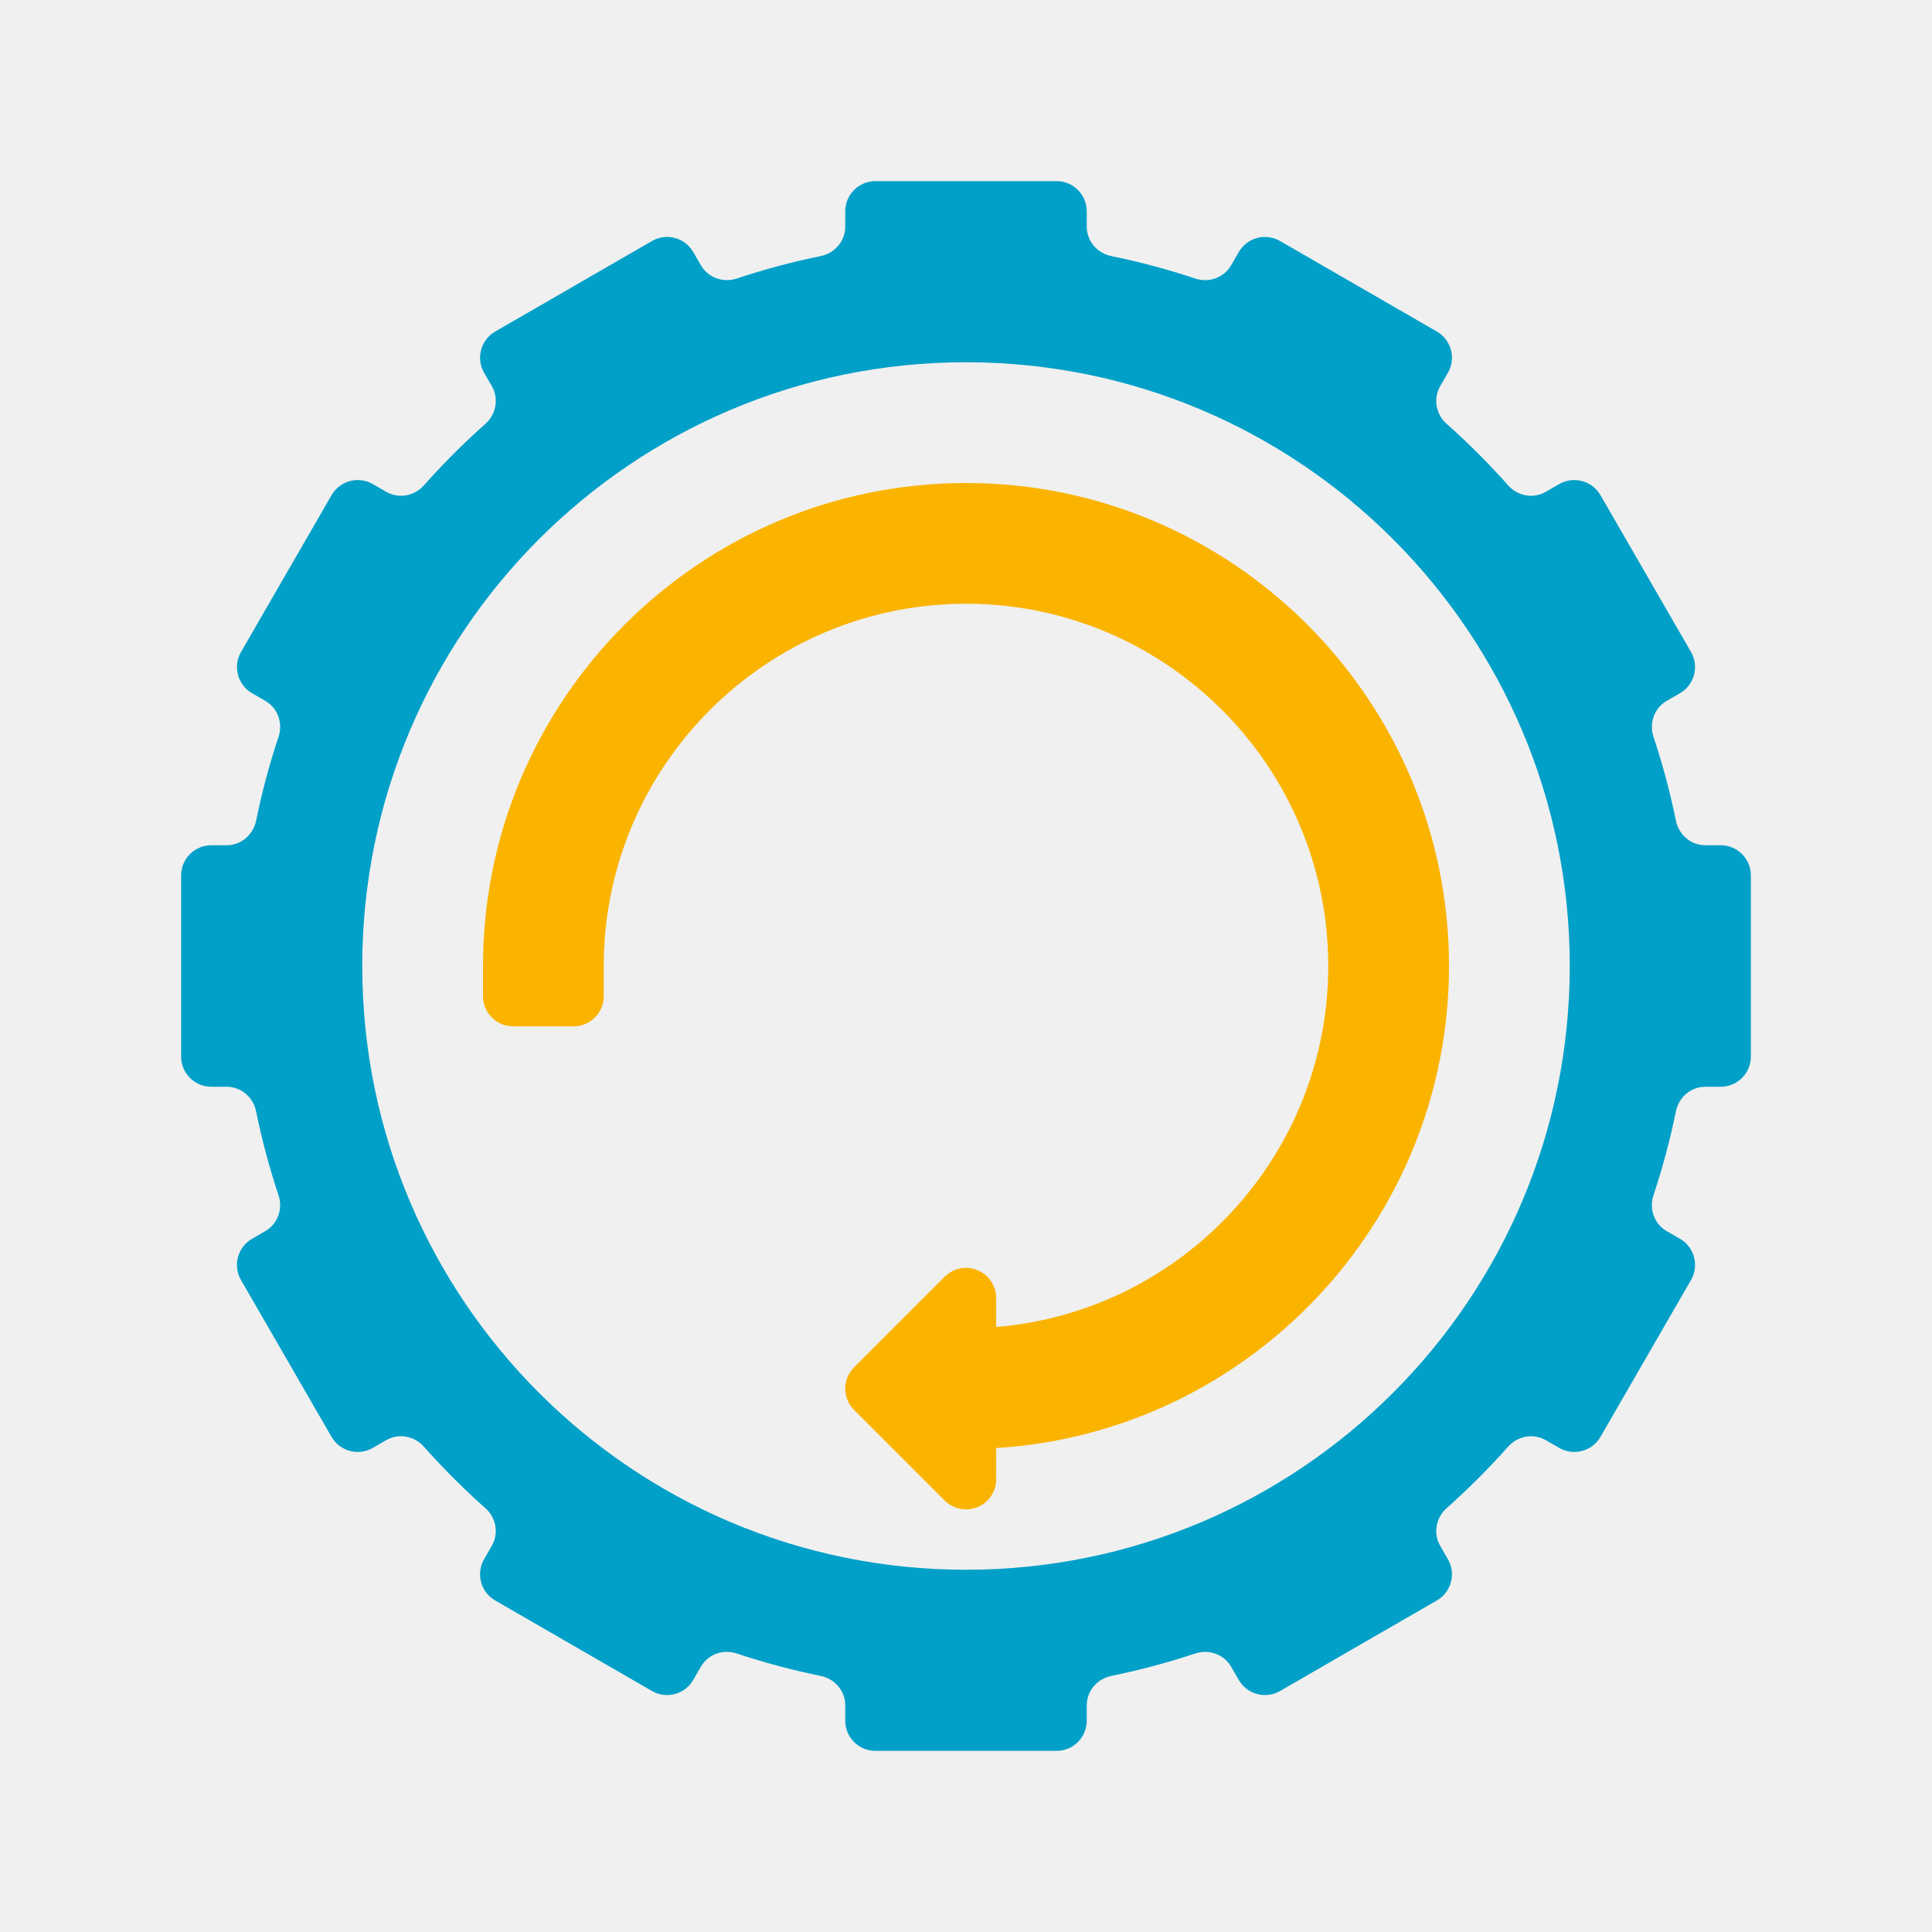
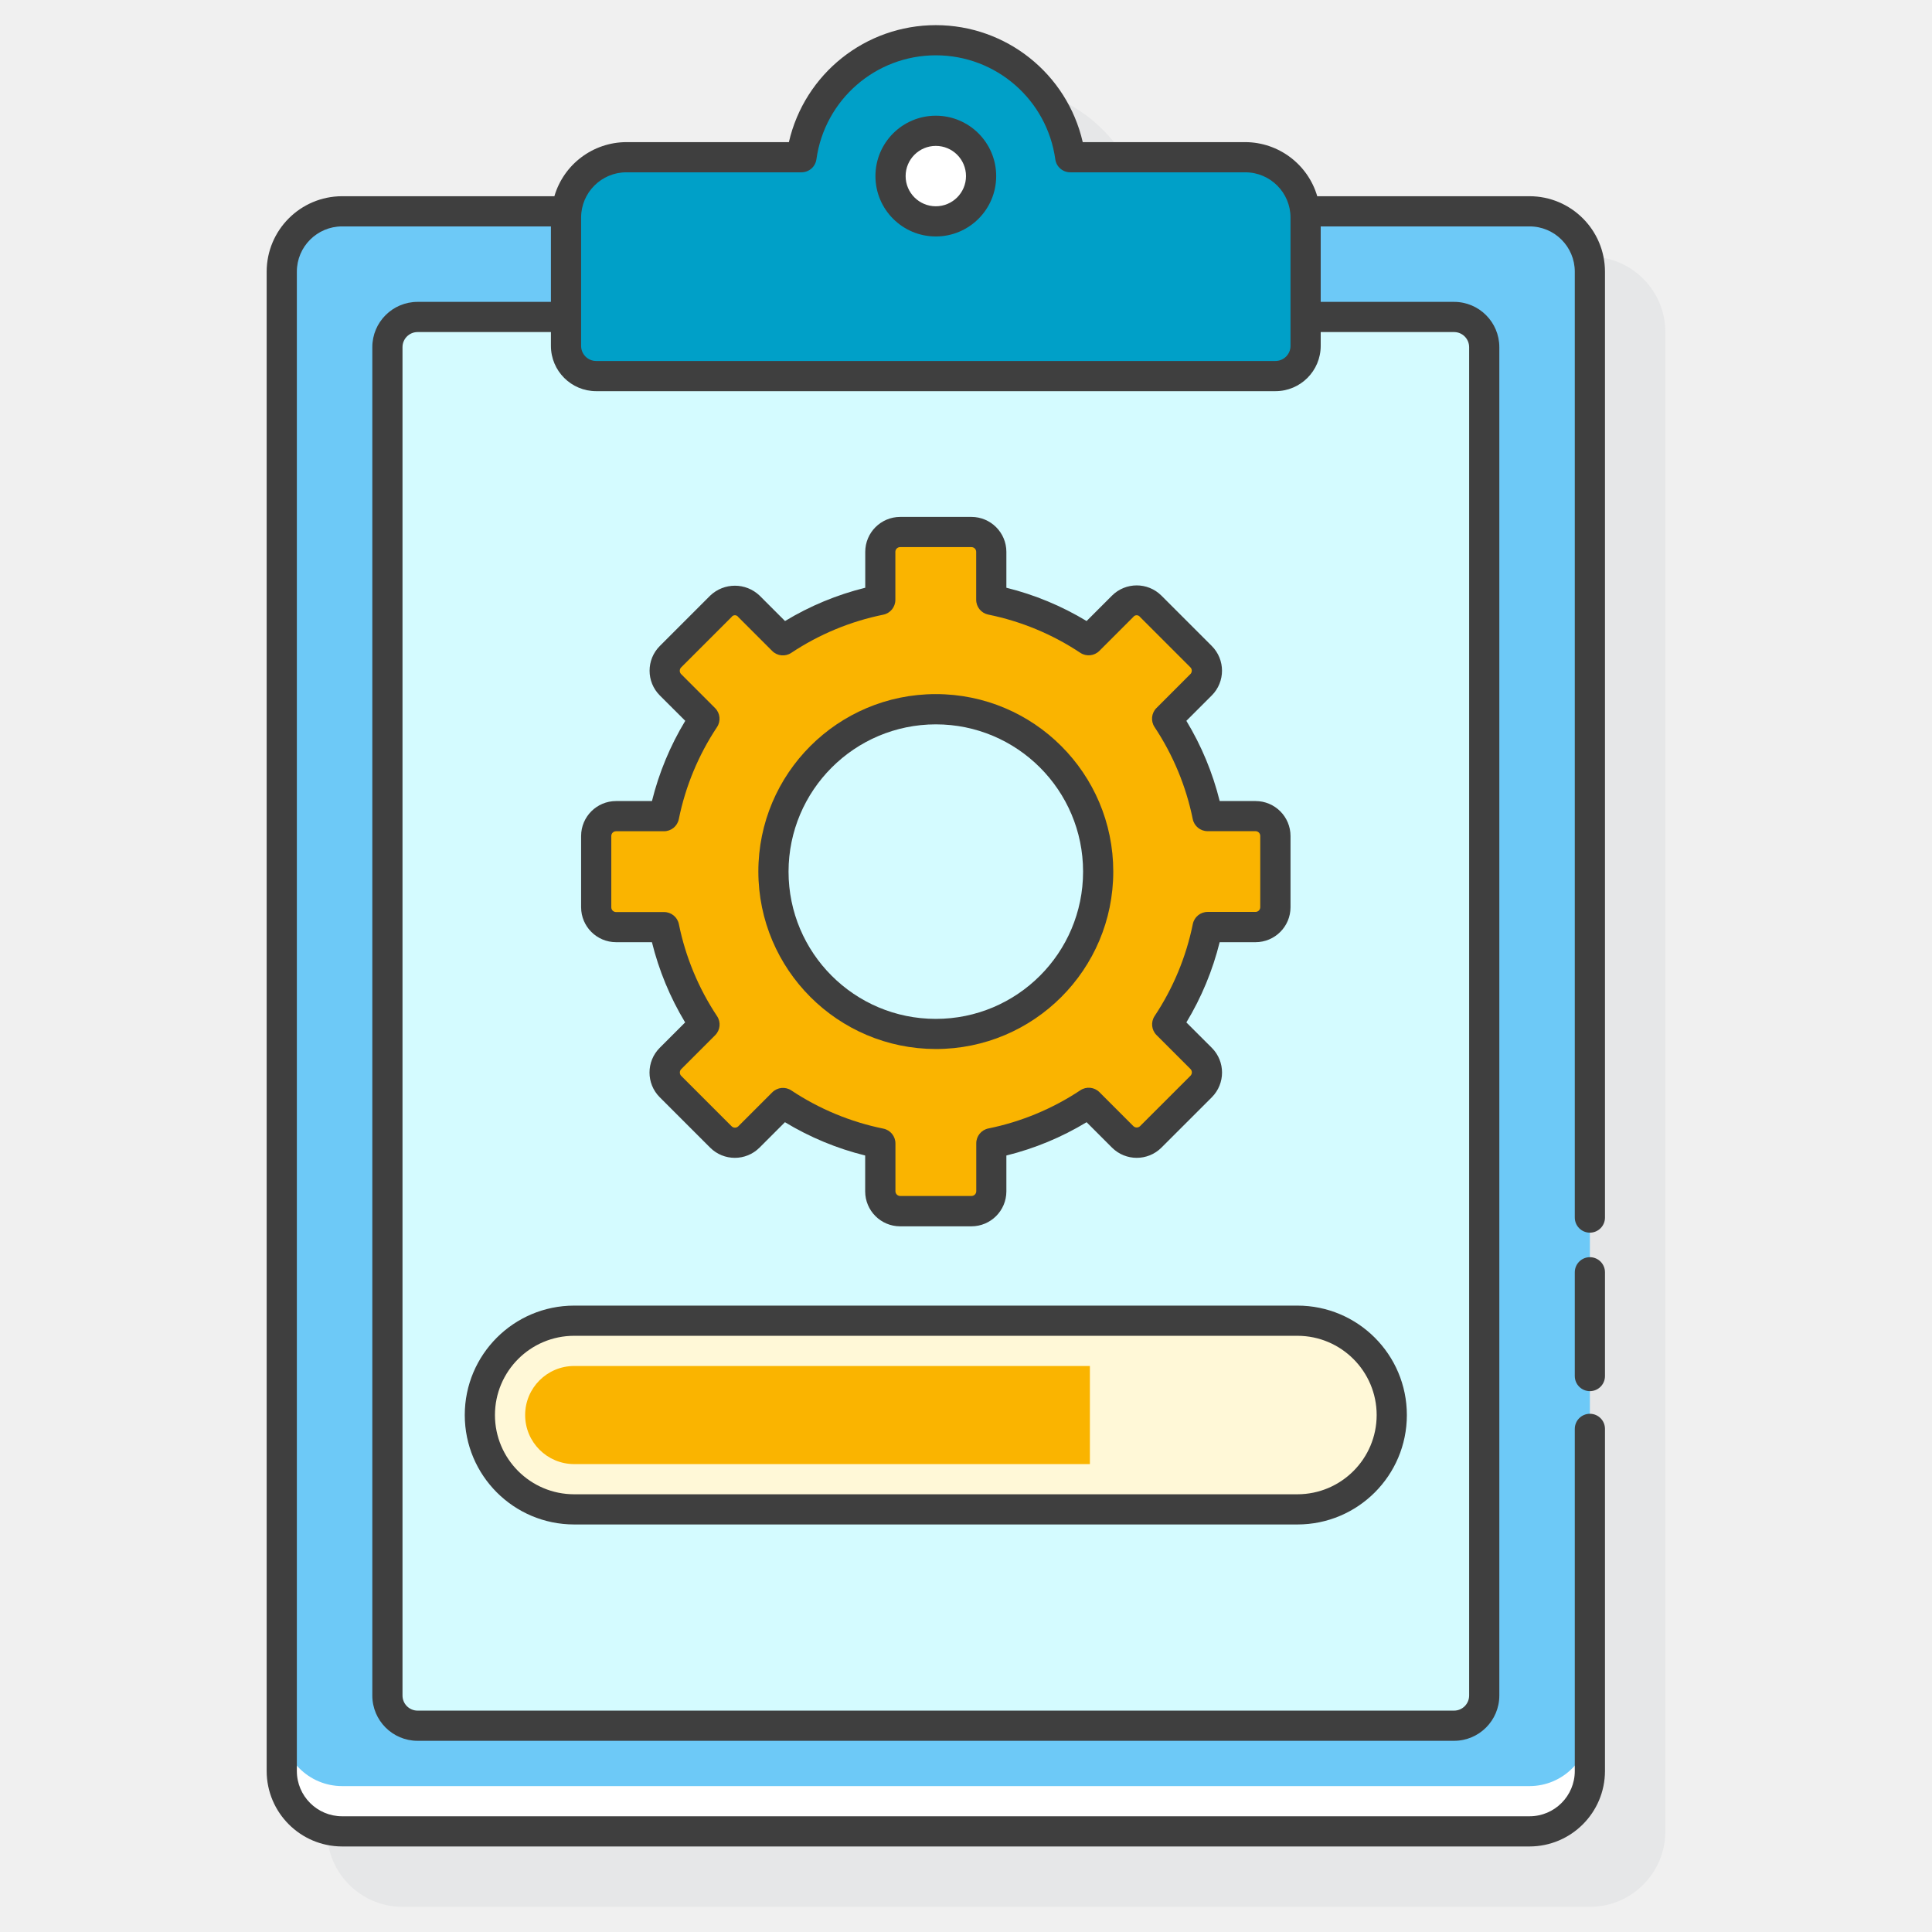
- <svg xmlns="http://www.w3.org/2000/svg" x="0px" y="0px" width="256" height="256" viewBox="0 0 64 64" style=" fill:#000000;">
-   <path fill="#00A0C8" d="M28,7v0.506c0,0.479-0.343,0.881-0.813,0.977c-0.948,0.193-1.876,0.442-2.78,0.743 c-0.455,0.151-0.951-0.026-1.19-0.44l-0.252-0.437c-0.276-0.478-0.888-0.642-1.366-0.366l-5.196,3 c-0.478,0.276-0.642,0.888-0.366,1.366l0.255,0.442c0.239,0.415,0.144,0.933-0.214,1.251c-0.718,0.637-1.398,1.317-2.035,2.035 c-0.318,0.358-0.836,0.453-1.251,0.214l-0.442-0.255c-0.478-0.276-1.09-0.112-1.366,0.366l-3,5.196 c-0.276,0.478-0.112,1.09,0.366,1.366l0.437,0.252c0.415,0.24,0.592,0.736,0.44,1.191c-0.301,0.904-0.55,1.832-0.743,2.78 C8.387,27.657,7.986,28,7.506,28H7c-0.552,0-1,0.448-1,1v6c0,0.552,0.448,1,1,1h0.506c0.479,0,0.881,0.343,0.977,0.813 c0.193,0.948,0.442,1.876,0.743,2.78c0.152,0.455-0.025,0.951-0.44,1.191l-0.437,0.252c-0.478,0.276-0.642,0.888-0.366,1.366 l3,5.196c0.276,0.478,0.888,0.642,1.366,0.366l0.442-0.255c0.415-0.24,0.933-0.144,1.251,0.214 c0.637,0.718,1.317,1.398,2.035,2.035c0.358,0.318,0.453,0.836,0.214,1.251l-0.255,0.442c-0.276,0.478-0.112,1.09,0.366,1.366 l5.196,3c0.478,0.276,1.09,0.112,1.366-0.366l0.252-0.437c0.24-0.415,0.736-0.592,1.19-0.44c0.904,0.301,1.832,0.55,2.78,0.743 C27.657,55.613,28,56.014,28,56.494V57c0,0.552,0.448,1,1,1h6c0.552,0,1-0.448,1-1v-0.506c0-0.479,0.343-0.881,0.813-0.977 c0.948-0.193,1.876-0.442,2.78-0.743c0.455-0.151,0.951,0.026,1.191,0.44l0.252,0.437c0.276,0.478,0.888,0.642,1.366,0.366 l5.196-3c0.478-0.276,0.642-0.888,0.366-1.366l-0.255-0.442c-0.239-0.415-0.144-0.933,0.214-1.251 c0.718-0.637,1.398-1.317,2.035-2.035c0.318-0.358,0.836-0.453,1.251-0.214l0.442,0.255c0.478,0.276,1.09,0.112,1.366-0.366 l3-5.196c0.276-0.478,0.112-1.09-0.366-1.366l-0.437-0.252c-0.415-0.24-0.592-0.736-0.44-1.191 c0.301-0.904,0.55-1.832,0.743-2.78C55.613,36.343,56.014,36,56.494,36H57c0.552,0,1-0.448,1-1v-6c0-0.552-0.448-1-1-1h-0.506 c-0.479,0-0.881-0.343-0.977-0.813c-0.193-0.948-0.442-1.876-0.743-2.78c-0.151-0.455,0.026-0.951,0.44-1.191l0.437-0.252 c0.478-0.276,0.642-0.888,0.366-1.366l-3-5.196c-0.276-0.478-0.888-0.642-1.366-0.366l-0.442,0.255 c-0.415,0.24-0.933,0.144-1.251-0.214c-0.637-0.718-1.317-1.398-2.035-2.035c-0.358-0.318-0.453-0.836-0.214-1.251l0.255-0.442 c0.276-0.478,0.112-1.09-0.366-1.366l-5.196-3c-0.478-0.276-1.09-0.112-1.366,0.366l-0.252,0.437 c-0.24,0.415-0.736,0.592-1.191,0.44c-0.904-0.301-1.832-0.55-2.78-0.743C36.343,8.387,36,7.986,36,7.506V7 c0-0.552-0.448-1-1-1h-6C28.448,6,28,6.448,28,7z M52,32c0,11.046-8.954,20-20,20c-11.046,0-20-8.954-20-20s8.954-20,20-20 C43.046,12,52,20.954,52,32z">
+ <svg xmlns="http://www.w3.org/2000/svg" x="0px" y="0px" width="192" height="192" viewBox="0 0 128 128" style=" fill:#000000;">
+   <path fill="#e6e7e8" d="M105.333,17H91.27a4.99,4.99,0,0,0-4.77-3.583H75.734a9.988,9.988,0,0,0-19.468,0H45.5A4.992,4.992,0,0,0,40.729,17H26.666a5.006,5.006,0,0,0-5,5v99.334a5.006,5.006,0,0,0,5,5h78.667a5.006,5.006,0,0,0,5-5V22A5.006,5.006,0,0,0,105.333,17Z">
    </path>
-   <path fill="#FAB400" d="M48,32c0-8.822-7.178-16-16-16s-16,7.178-16,16v1c0,0.552,0.448,1,1,1h2c0.552,0,1-0.448,1-1v-1 c0-6.617,5.383-12,12-12s12,5.383,12,12c0,6.28-4.849,11.448-11,11.958V43c0-0.404-0.243-0.769-0.617-0.924 c-0.373-0.154-0.804-0.07-1.09,0.217l-3,3c-0.391,0.391-0.391,1.023,0,1.414l3,3C31.484,49.898,31.74,50,32,50 c0.129,0,0.259-0.025,0.383-0.076C32.757,49.769,33,49.404,33,49v-1.031C41.358,47.451,48,40.486,48,32z">
+   <rect width="86.667" height="107.333" x="18.667" y="14" fill="#6dc9f7" rx="4" ry="4" />
+   <path fill="#fff" d="M101.333,118.333H22.667a4,4,0,0,1-4-4v3a4,4,0,0,0,4,4h78.666a4,4,0,0,0,4-4v-3A4,4,0,0,1,101.333,118.333Z">
+     </path>
+   <rect width="72.667" height="93.333" x="25.667" y="21" fill="#d4fbff" rx="2" ry="2" />
+   <path fill="#fff8d7" d="M85.958,87.5H38.042a6.25,6.25,0,0,0-6.25,6.25h0a6.25,6.25,0,0,0,6.25,6.25H85.958a6.25,6.25,0,0,0,6.25-6.25h0A6.25,6.25,0,0,0,85.958,87.5Z">
+     </path>
+   <path fill="#FAB400" d="M38.042,90.5a3.25,3.25,0,0,0,0,6.5H72.208V90.5Z" />
+   <path fill="#00A0C8" d="M70.9,10.417a8.989,8.989,0,0,0-17.806,0H41.5a4,4,0,0,0-4,4v8.5a2,2,0,0,0,2,2h45a2,2,0,0,0,2-2v-8.5a4,4,0,0,0-4-4Z">
+     </path>
+   <circle cx="62" cy="11.667" r="3" fill="#fff" />
+   <path fill="#FAB400" d="M84.5,60.108V55.386a1.314,1.314,0,0,0-1.315-1.314H80.008a18.256,18.256,0,0,0-2.679-6.457l2.25-2.249a1.316,1.316,0,0,0,0-1.86l-3.338-3.338a1.315,1.315,0,0,0-1.86,0l-2.249,2.25a18.256,18.256,0,0,0-6.457-2.679V36.562a1.314,1.314,0,0,0-1.314-1.315H59.639a1.314,1.314,0,0,0-1.314,1.315v3.177a18.256,18.256,0,0,0-6.457,2.679l-2.249-2.25a1.315,1.315,0,0,0-1.86,0l-3.338,3.338a1.315,1.315,0,0,0,0,1.86l2.25,2.249a18.256,18.256,0,0,0-2.679,6.457H40.815A1.314,1.314,0,0,0,39.5,55.386v4.722a1.314,1.314,0,0,0,1.315,1.314h3.177a18.256,18.256,0,0,0,2.679,6.457l-2.25,2.249a1.315,1.315,0,0,0,0,1.86l3.338,3.338a1.316,1.316,0,0,0,1.86,0l2.249-2.25a18.256,18.256,0,0,0,6.457,2.679v3.177a1.314,1.314,0,0,0,1.314,1.315h4.722a1.314,1.314,0,0,0,1.314-1.315V75.755a18.256,18.256,0,0,0,6.457-2.679l2.249,2.25a1.316,1.316,0,0,0,1.86,0l3.338-3.338a1.316,1.316,0,0,0,0-1.86l-2.25-2.249a18.256,18.256,0,0,0,2.679-6.457h3.177A1.314,1.314,0,0,0,84.5,60.108ZM62,68.5A10.757,10.757,0,1,1,72.757,57.747,10.757,10.757,0,0,1,62,68.5Z">
+     </path>
+   <path fill="#3f3f3f" d="M101.334,13H87.271A4.991,4.991,0,0,0,82.5,9.416H71.734a9.988,9.988,0,0,0-19.468,0H41.5A4.991,4.991,0,0,0,36.729,13H22.667a5.006,5.006,0,0,0-5,5v99.333a5.006,5.006,0,0,0,5,5h78.667a5.006,5.006,0,0,0,5-5V94.667a1,1,0,0,0-2,0v22.666a3,3,0,0,1-3,3H22.667a3,3,0,0,1-3-3V18a3,3,0,0,1,3-3H36.5v5H27.667a3,3,0,0,0-3,3v89.333a3,3,0,0,0,3,3H96.334a3,3,0,0,0,3-3V23a3,3,0,0,0-3-3H87.5V15h13.834a3,3,0,0,1,3,3V80.667a1,1,0,0,0,2,0V18A5.006,5.006,0,0,0,101.334,13ZM38.5,14.416a3,3,0,0,1,3-3H53.1a1,1,0,0,0,.99-.862,7.989,7.989,0,0,1,15.826,0,1,1,0,0,0,.99.862H82.5a3,3,0,0,1,3,3v8.5a1,1,0,0,1-1,1h-45a1,1,0,0,1-1-1ZM96.334,22a1,1,0,0,1,1,1v89.333a1,1,0,0,1-1,1H27.667a1,1,0,0,1-1-1V23a1,1,0,0,1,1-1H36.5v.916a3,3,0,0,0,3,3h45a3,3,0,0,0,3-3V22Z">
+     </path>
+   <path fill="#3f3f3f" d="M105.334,83.292a1,1,0,0,0-1,1v6.875a1,1,0,0,0,2,0V84.292A1,1,0,0,0,105.334,83.292Z" />
+   <path fill="#3f3f3f" d="M38.042,86.5a7.25,7.25,0,0,0,0,14.5H85.958a7.25,7.25,0,0,0,0-14.5Zm53.166,7.25A5.256,5.256,0,0,1,85.958,99H38.042a5.25,5.25,0,0,1,0-10.5H85.958A5.256,5.256,0,0,1,91.208,93.75Z">
+     </path>
+   <path fill="#3f3f3f" d="M62,15.666a4,4,0,1,0-4-4A4,4,0,0,0,62,15.666Zm0-6a2,2,0,1,1-2,2A2,2,0,0,1,62,9.666Z" />
+   <path fill="#3f3f3f" d="M62,69.5A11.757,11.757,0,1,0,50.243,57.747,11.77,11.77,0,0,0,62,69.5ZM62,47.99a9.757,9.757,0,1,1-9.757,9.757A9.768,9.768,0,0,1,62,47.99Z">
+     </path>
+   <path fill="#3f3f3f" d="M40.814,62.422h2.378a19.209,19.209,0,0,0,2.2,5.316l-1.683,1.683a2.317,2.317,0,0,0,0,3.274l3.339,3.338a2.316,2.316,0,0,0,3.273,0l1.684-1.684a19.133,19.133,0,0,0,5.315,2.206v2.377a2.317,2.317,0,0,0,2.314,2.315H64.36a2.318,2.318,0,0,0,2.315-2.315V76.555a19.133,19.133,0,0,0,5.315-2.206l1.685,1.685a2.319,2.319,0,0,0,3.273,0l3.339-3.338a2.32,2.32,0,0,0,0-3.274L78.6,67.738a19.176,19.176,0,0,0,2.206-5.316h2.377A2.317,2.317,0,0,0,85.5,60.108V55.386a2.317,2.317,0,0,0-2.315-2.314H80.808A19.158,19.158,0,0,0,78.6,47.757l1.685-1.684a2.32,2.32,0,0,0,0-3.274l-3.338-3.338a2.319,2.319,0,0,0-3.274,0L71.99,41.145a19.163,19.163,0,0,0-5.315-2.206V36.562a2.317,2.317,0,0,0-2.315-2.315H59.639a2.317,2.317,0,0,0-2.314,2.315v2.377a19.133,19.133,0,0,0-5.315,2.206l-1.684-1.684a2.37,2.37,0,0,0-3.274,0L43.714,42.8a2.317,2.317,0,0,0,0,3.274L45.4,47.757a19.163,19.163,0,0,0-2.206,5.315H40.814A2.317,2.317,0,0,0,38.5,55.386v4.722A2.317,2.317,0,0,0,40.814,62.422ZM40.5,55.386a.314.314,0,0,1,.314-.314h3.178a1,1,0,0,0,.98-.8,17.211,17.211,0,0,1,2.532-6.1,1,1,0,0,0-.127-1.259l-2.249-2.25a.315.315,0,0,1,0-.445l3.339-3.338a.267.267,0,0,1,.445,0l2.249,2.249a1,1,0,0,0,1.259.127,17.2,17.2,0,0,1,6.1-2.532,1,1,0,0,0,.8-.98V36.562a.315.315,0,0,1,.314-.315H64.36a.315.315,0,0,1,.315.315v3.177a1,1,0,0,0,.8.979,17.213,17.213,0,0,1,6.1,2.533,1,1,0,0,0,1.259-.127l2.249-2.249a.275.275,0,0,1,.446,0l3.338,3.338a.314.314,0,0,1,0,.445l-2.249,2.25a1,1,0,0,0-.127,1.259,17.234,17.234,0,0,1,2.532,6.1,1,1,0,0,0,.98.8h3.177a.314.314,0,0,1,.315.314v4.722a.315.315,0,0,1-.315.314H80.008a1,1,0,0,0-.98.8,17.218,17.218,0,0,1-2.532,6.1,1,1,0,0,0,.127,1.259l2.249,2.249a.316.316,0,0,1,0,.446l-3.338,3.337a.317.317,0,0,1-.446,0l-2.249-2.25a1,1,0,0,0-1.259-.127,17.2,17.2,0,0,1-6.1,2.533,1,1,0,0,0-.8.98v3.177a.315.315,0,0,1-.315.315H59.639a.315.315,0,0,1-.314-.315V75.755a1,1,0,0,0-.8-.98,17.2,17.2,0,0,1-6.1-2.533,1,1,0,0,0-1.259.127l-2.249,2.249a.315.315,0,0,1-.446,0l-3.338-3.338a.316.316,0,0,1,0-.446l2.249-2.249a1,1,0,0,0,.127-1.259,17.2,17.2,0,0,1-2.532-6.1,1,1,0,0,0-.98-.8H40.814a.315.315,0,0,1-.314-.314Z">
    </path>
</svg>
